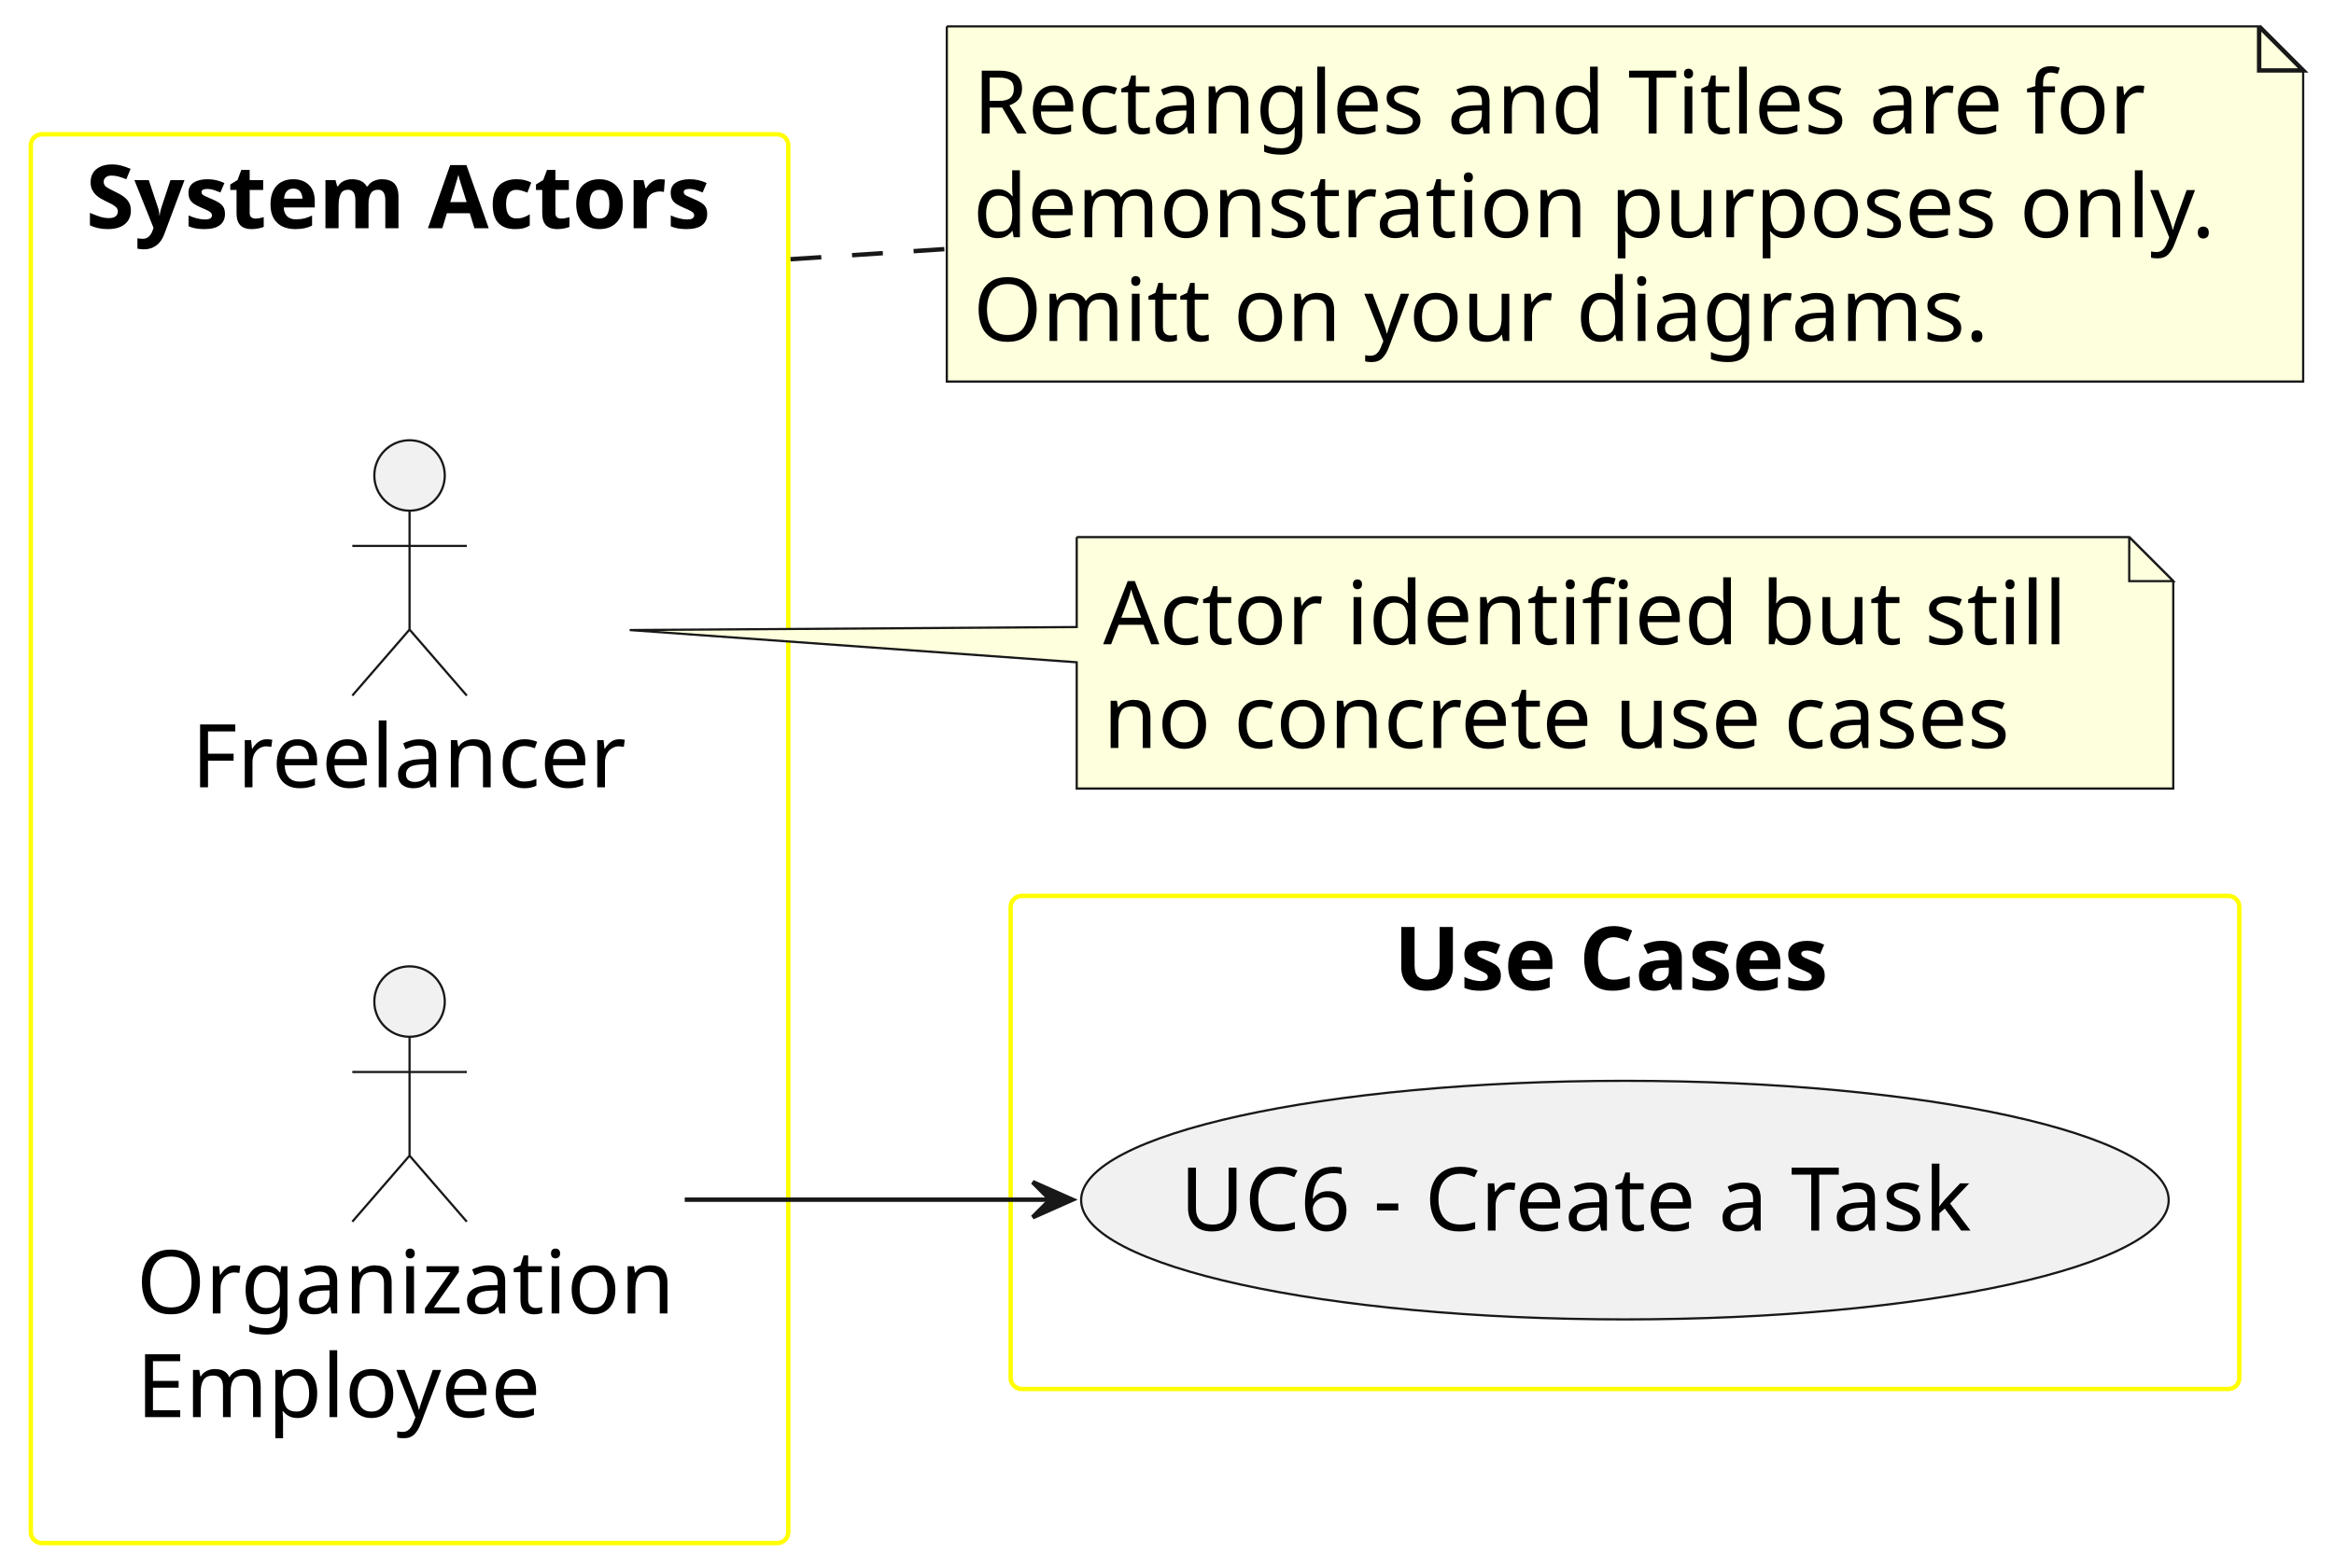
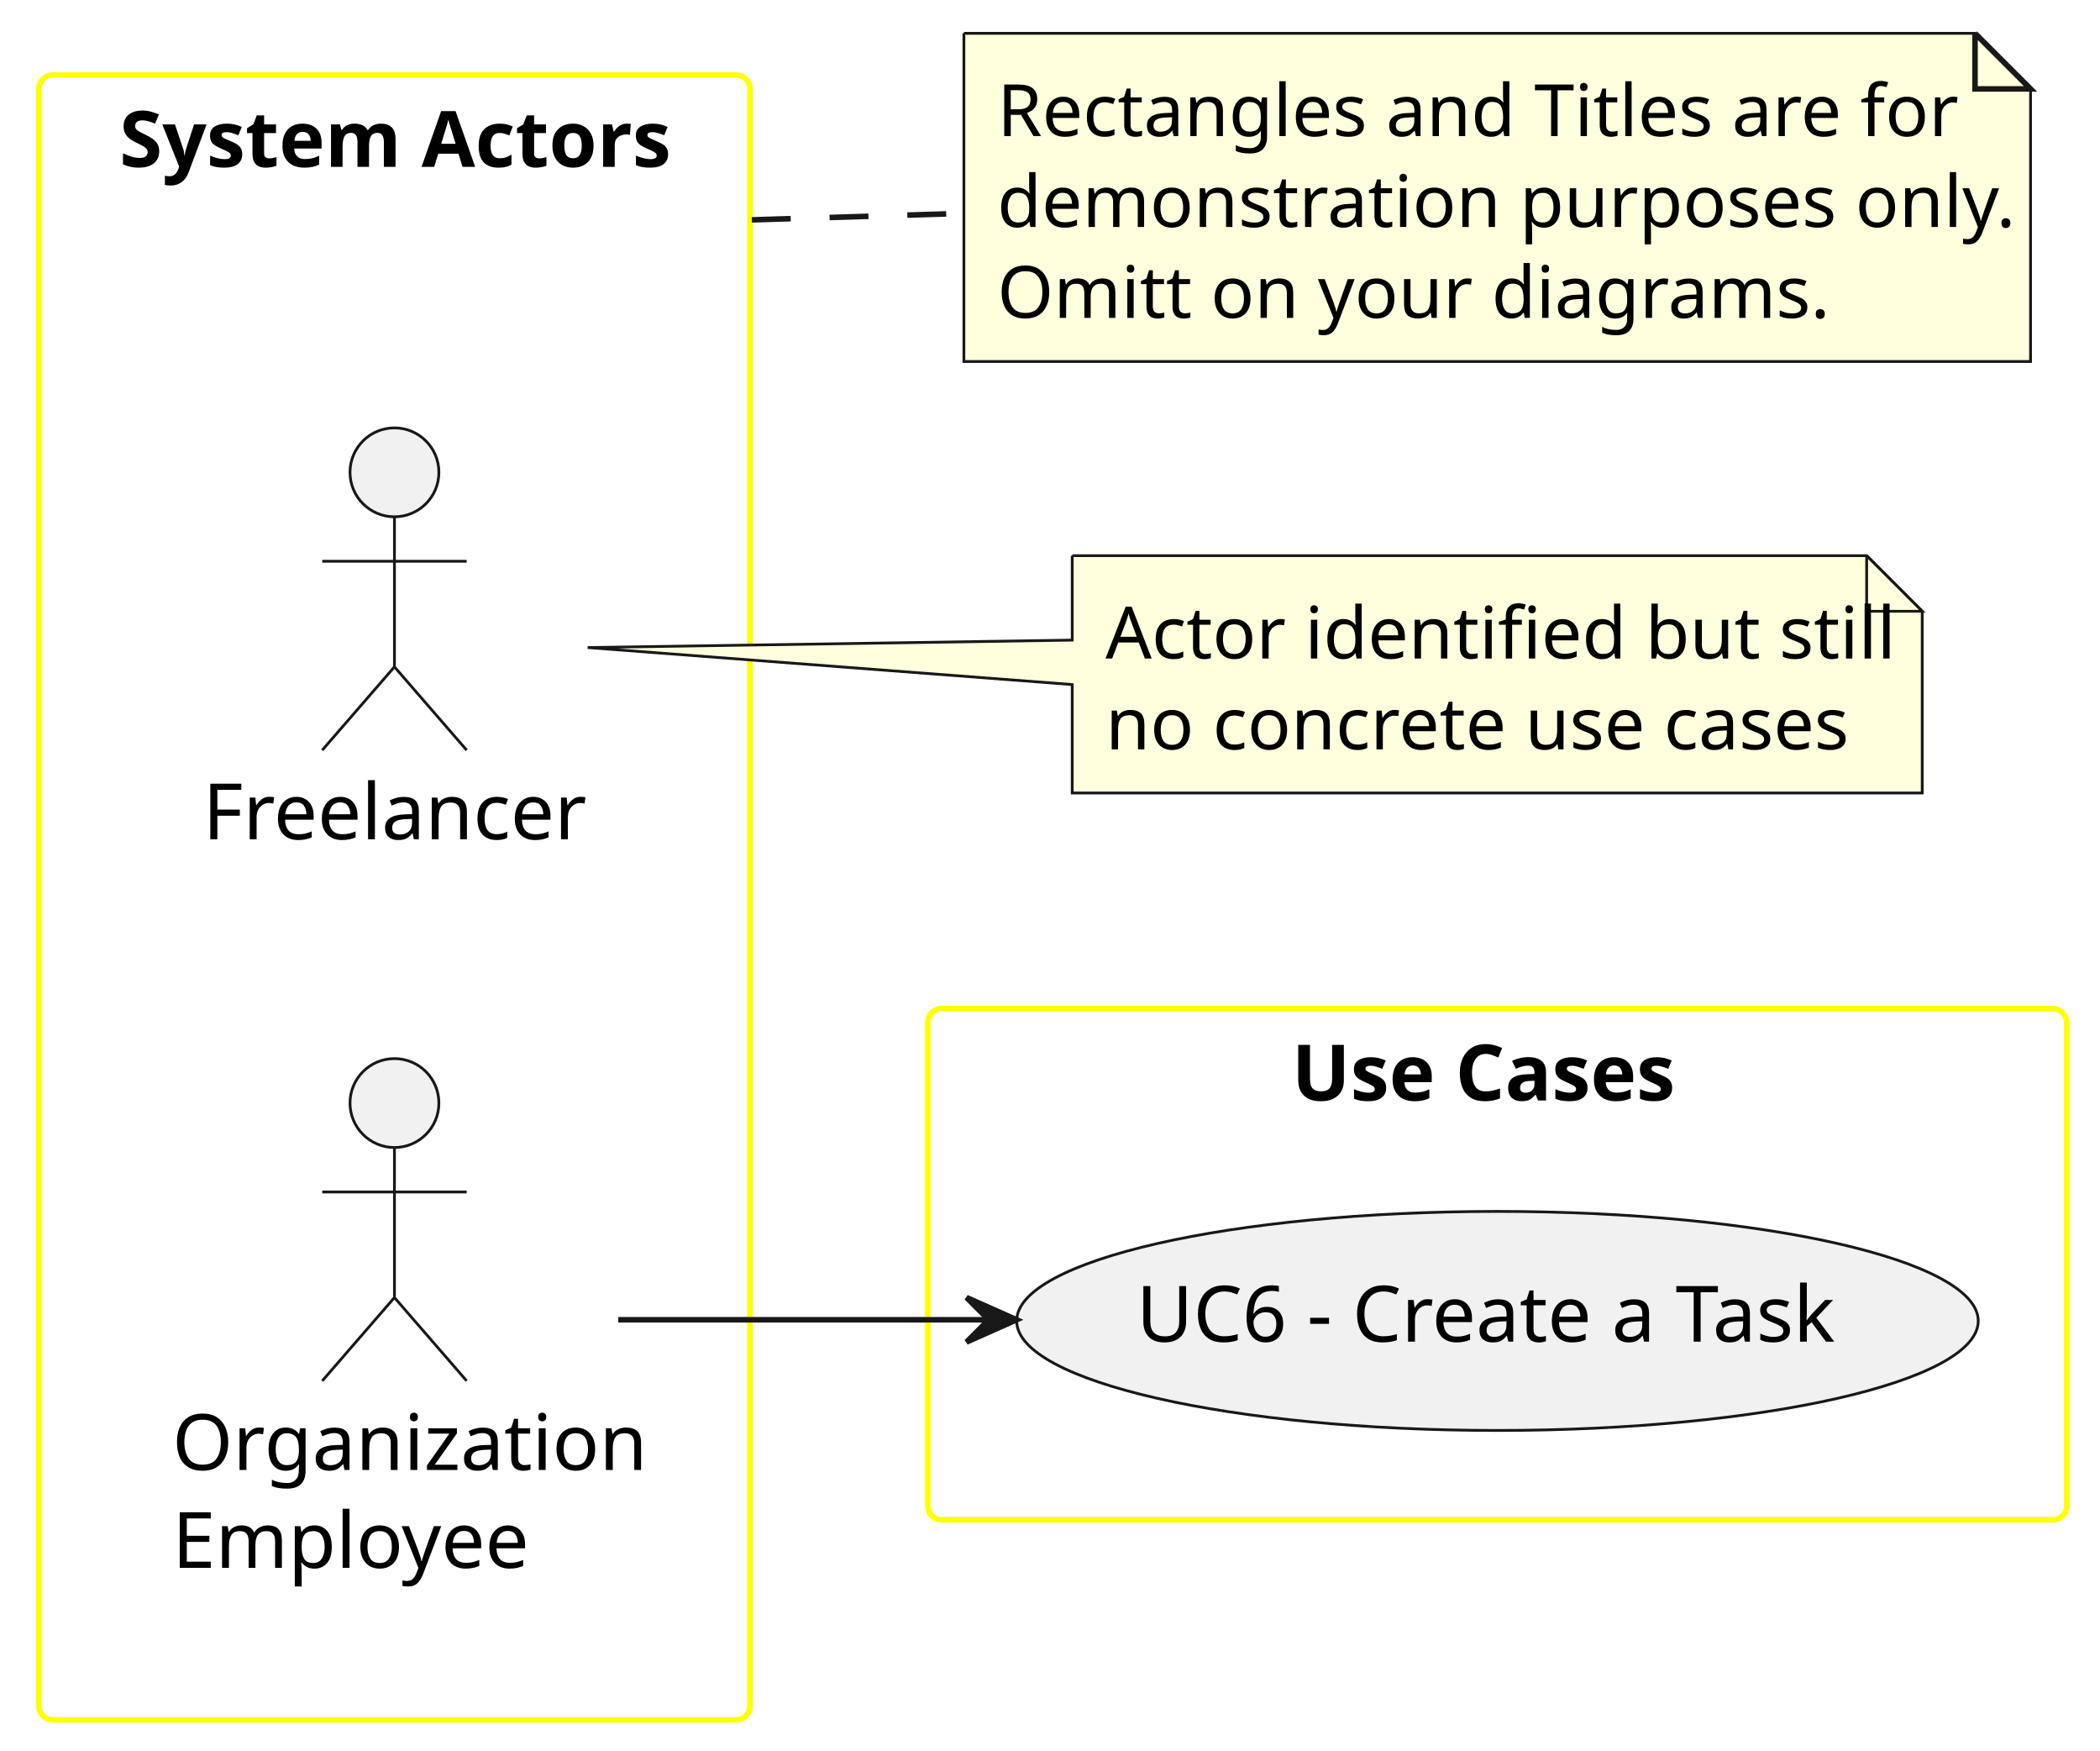
- <svg xmlns="http://www.w3.org/2000/svg" contentStyleType="text/css" height="356px" preserveAspectRatio="none" style="width:530px;height:356px;background:#FFFFFF;" version="1.1" viewBox="0 0 530 356" width="530px" zoomAndPan="magnify">
+ <svg xmlns="http://www.w3.org/2000/svg" contentStyleType="text/css" height="315px" preserveAspectRatio="none" style="width:378px;height:315px;background:#FFFFFF;" version="1.1" viewBox="0 0 378 315" width="378px" zoomAndPan="magnify">
  <defs />
  <g>
    <g id="cluster_actors">
-       <rect fill="none" height="320" rx="2.5" ry="2.5" style="stroke:#FFFF00;stroke-width:1.0;" width="172" x="7" y="30.5" />
-       <text fill="#000000" font-family="sans-serif" font-size="20" font-weight="bold" lengthAdjust="spacing" textLength="147" x="19.5" y="51.836">System Actors</text>
+       <rect fill="none" height="296" rx="2.5" ry="2.5" style="stroke:#FFFF00;stroke-width:1.0;" width="128" x="7" y="13.5" />
+       <text fill="#000000" font-family="sans-serif" font-size="14" font-weight="bold" lengthAdjust="spacing" textLength="99" x="21.5" y="30.033">System Actors</text>
    </g>
    <g id="cluster_usecases">
-       <rect fill="none" height="112" rx="2.5" ry="2.5" style="stroke:#FFFF00;stroke-width:1.0;" width="279" x="229.5" y="203.5" />
-       <text fill="#000000" font-family="sans-serif" font-size="20" font-weight="bold" lengthAdjust="spacing" textLength="105" x="316.5" y="224.836">Use Cases</text>
+       <rect fill="none" height="92" rx="2.5" ry="2.5" style="stroke:#FFFF00;stroke-width:1.0;" width="205" x="167" y="181.5" />
+       <text fill="#000000" font-family="sans-serif" font-size="14" font-weight="bold" lengthAdjust="spacing" textLength="74" x="232.5" y="198.033">Use Cases</text>
    </g>
    <g id="elem_Freelancer">
-       <ellipse cx="93" cy="108" fill="#F1F1F1" rx="8" ry="8" style="stroke:#181818;stroke-width:0.5;" />
-       <path d="M93,116 L93,143 M80,124 L106,124 M93,143 L80,158 M93,143 L106,158 " fill="none" style="stroke:#181818;stroke-width:0.5;" />
-       <text fill="#000000" font-family="sans-serif" font-size="20" lengthAdjust="spacing" textLength="99" x="43.5" y="178.836">Freelancer</text>
+       <ellipse cx="71" cy="85" fill="#F1F1F1" rx="8" ry="8" style="stroke:#181818;stroke-width:0.5;" />
+       <path d="M71,93 L71,120 M58,101 L84,101 M71,120 L58,135 M71,120 L84,135 " fill="none" style="stroke:#181818;stroke-width:0.5;" />
+       <text fill="#000000" font-family="sans-serif" font-size="14" lengthAdjust="spacing" textLength="69" x="36.5" y="151.033">Freelancer</text>
    </g>
    <g id="elem_Employee">
-       <ellipse cx="93" cy="227.5" fill="#F1F1F1" rx="8" ry="8" style="stroke:#181818;stroke-width:0.5;" />
-       <path d="M93,235.5 L93,262.5 M80,243.5 L106,243.5 M93,262.5 L80,277.5 M93,262.5 L106,277.5 " fill="none" style="stroke:#181818;stroke-width:0.5;" />
-       <text fill="#000000" font-family="sans-serif" font-size="20" lengthAdjust="spacing" textLength="124" x="31" y="298.336">Organization</text>
-       <text fill="#000000" font-family="sans-serif" font-size="20" lengthAdjust="spacing" textLength="93" x="31" y="321.891">Employee</text>
+       <ellipse cx="71" cy="198.5" fill="#F1F1F1" rx="8" ry="8" style="stroke:#181818;stroke-width:0.5;" />
+       <path d="M71,206.5 L71,233.5 M58,214.5 L84,214.5 M71,233.5 L58,248.5 M71,233.5 L84,248.5 " fill="none" style="stroke:#181818;stroke-width:0.5;" />
+       <text fill="#000000" font-family="sans-serif" font-size="14" lengthAdjust="spacing" textLength="80" x="31" y="264.533">Organization</text>
+       <text fill="#000000" font-family="sans-serif" font-size="14" lengthAdjust="spacing" textLength="62" x="31" y="282.143">Employee</text>
    </g>
    <g id="elem_UC6">
-       <ellipse cx="368.98" cy="272.596" fill="#F1F1F1" rx="123.48" ry="27.096" style="stroke:#181818;stroke-width:0.5;" />
-       <text fill="#000000" font-family="sans-serif" font-size="20" lengthAdjust="spacing" textLength="196" x="267.98" y="279.514">UC6 - Create a Task</text>
+       <ellipse cx="269.541" cy="237.708" fill="#F1F1F1" rx="86.541" ry="19.708" style="stroke:#181818;stroke-width:0.5;" />
+       <text fill="#000000" font-family="sans-serif" font-size="14" lengthAdjust="spacing" textLength="130" x="204.541" y="241.437">UC6 - Create a Task</text>
    </g>
    <g id="elem_GMN5">
-       <path d="M244.5,122 L244.5,142.43 L142.99,143.11 L244.5,150.43 L244.5,179.109 A0,0 0 0 0 244.5,179.109 L493.5,179.109 A0,0 0 0 0 493.5,179.109 L493.5,132 L483.5,122 L244.5,122 A0,0 0 0 0 244.5,122 " fill="#FEFFDD" style="stroke:#181818;stroke-width:0.5;" />
-       <path d="M483.5,122 L483.5,132 L493.5,132 L483.5,122 " fill="#FEFFDD" style="stroke:#181818;stroke-width:0.5;" />
-       <text fill="#000000" font-family="sans-serif" font-size="20" lengthAdjust="spacing" textLength="228" x="250.5" y="146.336">Actor identified but still</text>
-       <text fill="#000000" font-family="sans-serif" font-size="20" lengthAdjust="spacing" textLength="208" x="250.5" y="169.891">no concrete use cases</text>
+       <path d="M193,100 L193,115.19 L105.78,116.53 L193,123.19 L193,142.703 A0,0 0 0 0 193,142.703 L346,142.703 A0,0 0 0 0 346,142.703 L346,110 L336,100 L193,100 A0,0 0 0 0 193,100 " fill="#FEFFDD" style="stroke:#181818;stroke-width:0.5;" />
+       <path d="M336,100 L336,110 L346,110 L336,100 " fill="#FEFFDD" style="stroke:#181818;stroke-width:0.5;" />
+       <text fill="#000000" font-family="sans-serif" font-size="13" lengthAdjust="spacing" textLength="132" x="199" y="118.495">Actor identified but still</text>
+       <text fill="#000000" font-family="sans-serif" font-size="13" lengthAdjust="spacing" textLength="132" x="199" y="134.847">no concrete use cases</text>
    </g>
    <g id="elem_GMN11">
-       <path d="M215,6 L215,86.664 L523,86.664 L523,16 L513,6 L215,6 " fill="#FEFFDD" style="stroke:#181818;stroke-width:0.5;" />
-       <path d="M513,6 L513,16 L523,16 L513,6 " fill="#FEFFDD" style="stroke:#181818;stroke-width:1.0;" />
-       <text fill="#000000" font-family="sans-serif" font-size="20" lengthAdjust="spacing" textLength="273" x="221" y="30.336">Rectangles and Titles are for</text>
-       <text fill="#000000" font-family="sans-serif" font-size="20" lengthAdjust="spacing" textLength="287" x="221" y="53.891">demonstration purposes only.</text>
-       <text fill="#000000" font-family="sans-serif" font-size="20" lengthAdjust="spacing" textLength="235" x="221" y="77.445">Omitt on your diagrams.</text>
+       <path d="M173.5,6 L173.5,65.055 L365.5,65.055 L365.5,16 L355.5,6 L173.5,6 " fill="#FEFFDD" style="stroke:#181818;stroke-width:0.5;" />
+       <path d="M355.5,6 L355.5,16 L365.5,16 L355.5,6 " fill="#FEFFDD" style="stroke:#181818;stroke-width:1.0;" />
+       <text fill="#000000" font-family="sans-serif" font-size="13" lengthAdjust="spacing" textLength="165" x="179.5" y="24.495">Rectangles and Titles are for</text>
+       <text fill="#000000" font-family="sans-serif" font-size="13" lengthAdjust="spacing" textLength="171" x="179.5" y="40.847">demonstration purposes only.</text>
+       <text fill="#000000" font-family="sans-serif" font-size="13" lengthAdjust="spacing" textLength="140" x="179.5" y="57.198">Omitt on your diagrams.</text>
    </g>
    <g id="link_Employee_UC6">
-       <path d="M155.49,272.5 C180.24,272.5 209.77,272.5 238.82,272.5 " fill="none" id="Employee-to-UC6" style="stroke:#181818;stroke-width:1.0;" />
-       <polygon fill="#181818" points="243.5,272.5,234.5,268.5,238.5,272.5,234.5,276.5,243.5,272.5" style="stroke:#181818;stroke-width:1.0;" />
+       <path d="M111.29,237.5 C130.45,237.5 154.36,237.5 177.7,237.5 " fill="none" id="Employee-to-UC6" style="stroke:#181818;stroke-width:1.0;" />
+       <polygon fill="#181818" points="182.98,237.5,173.98,233.5,177.98,237.5,173.98,241.5,182.98,237.5" style="stroke:#181818;stroke-width:1.0;" />
    </g>
    <g id="link_actors_GMN11">
-       <path d="M179.514,58.884 C179.966,58.854 180.42,58.824 180.874,58.795 C184.508,58.556 188.197,58.313 191.928,58.068 C199.389,57.578 207.02,57.076 214.72,56.57 " fill="none" id="actors-GMN11" style="stroke:#181818;stroke-width:1.0;stroke-dasharray:7.0,7.0;" />
+       <path d="M135.332,39.565 C136.047,39.543 136.766,39.521 137.487,39.499 C149.026,39.146 161.245,38.773 173.4,38.4 " fill="none" id="actors-GMN11" style="stroke:#181818;stroke-width:1.0;stroke-dasharray:7.0,7.0;" />
    </g>
  </g>
</svg>
